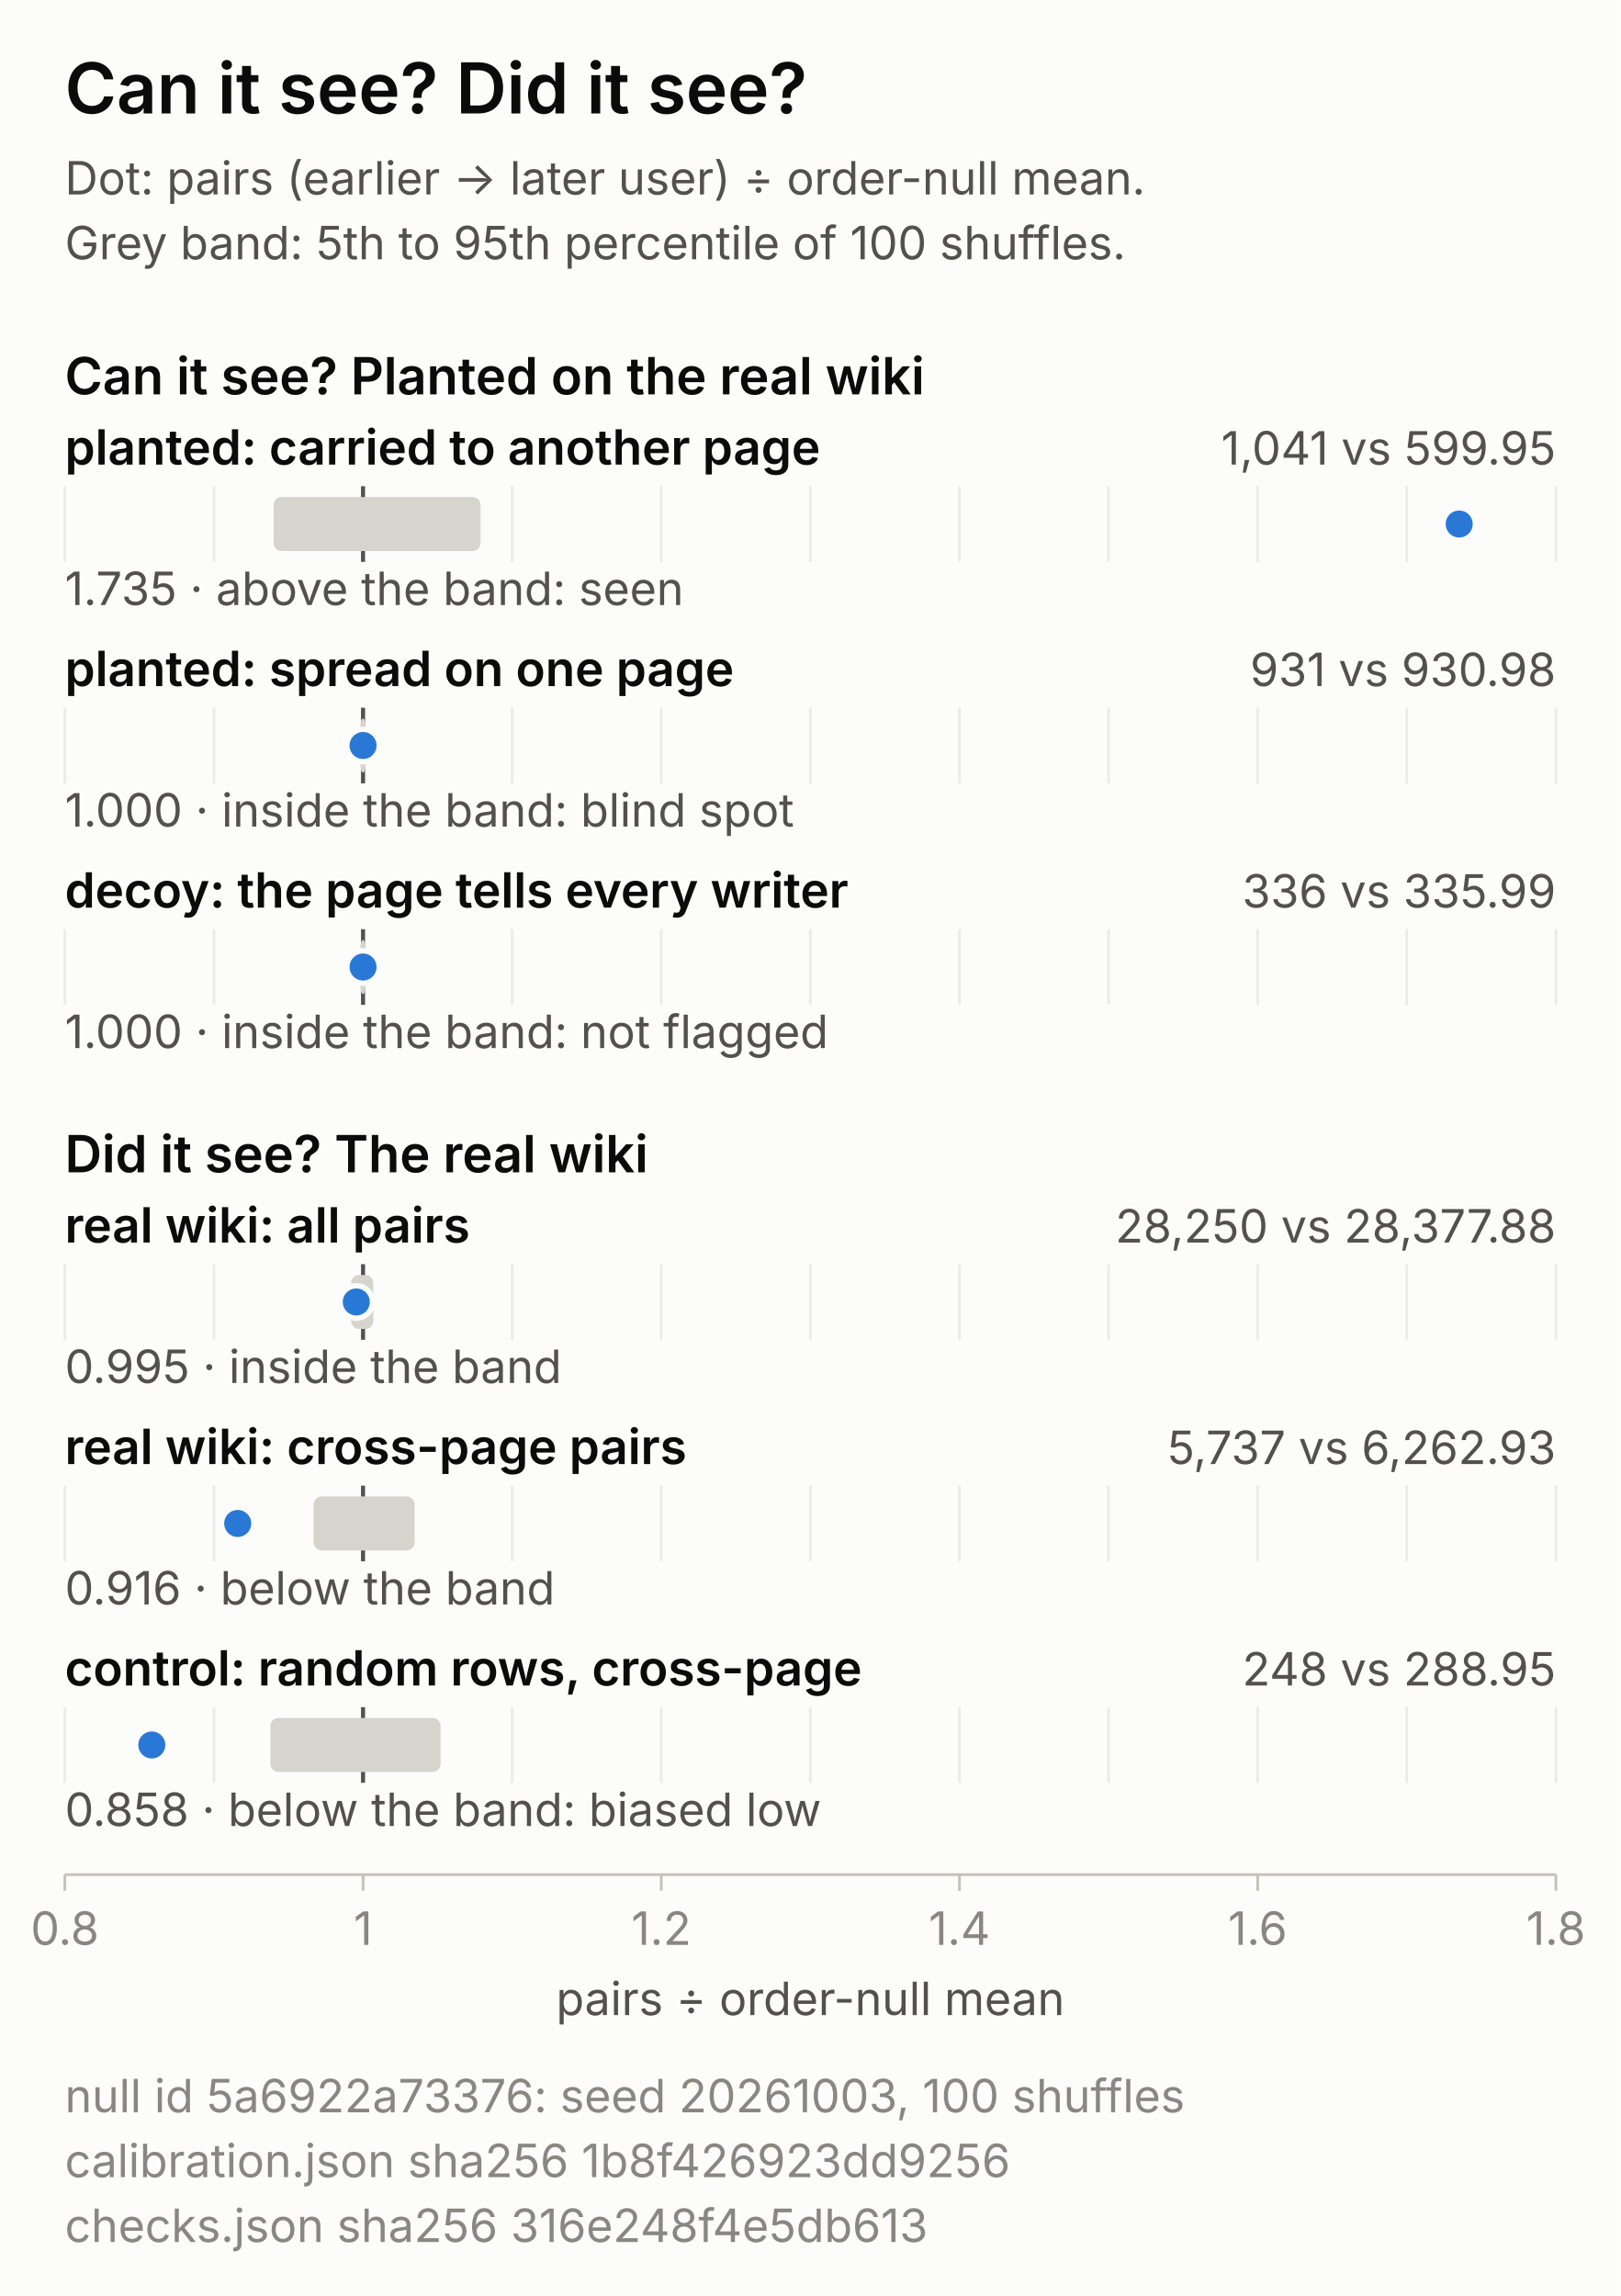
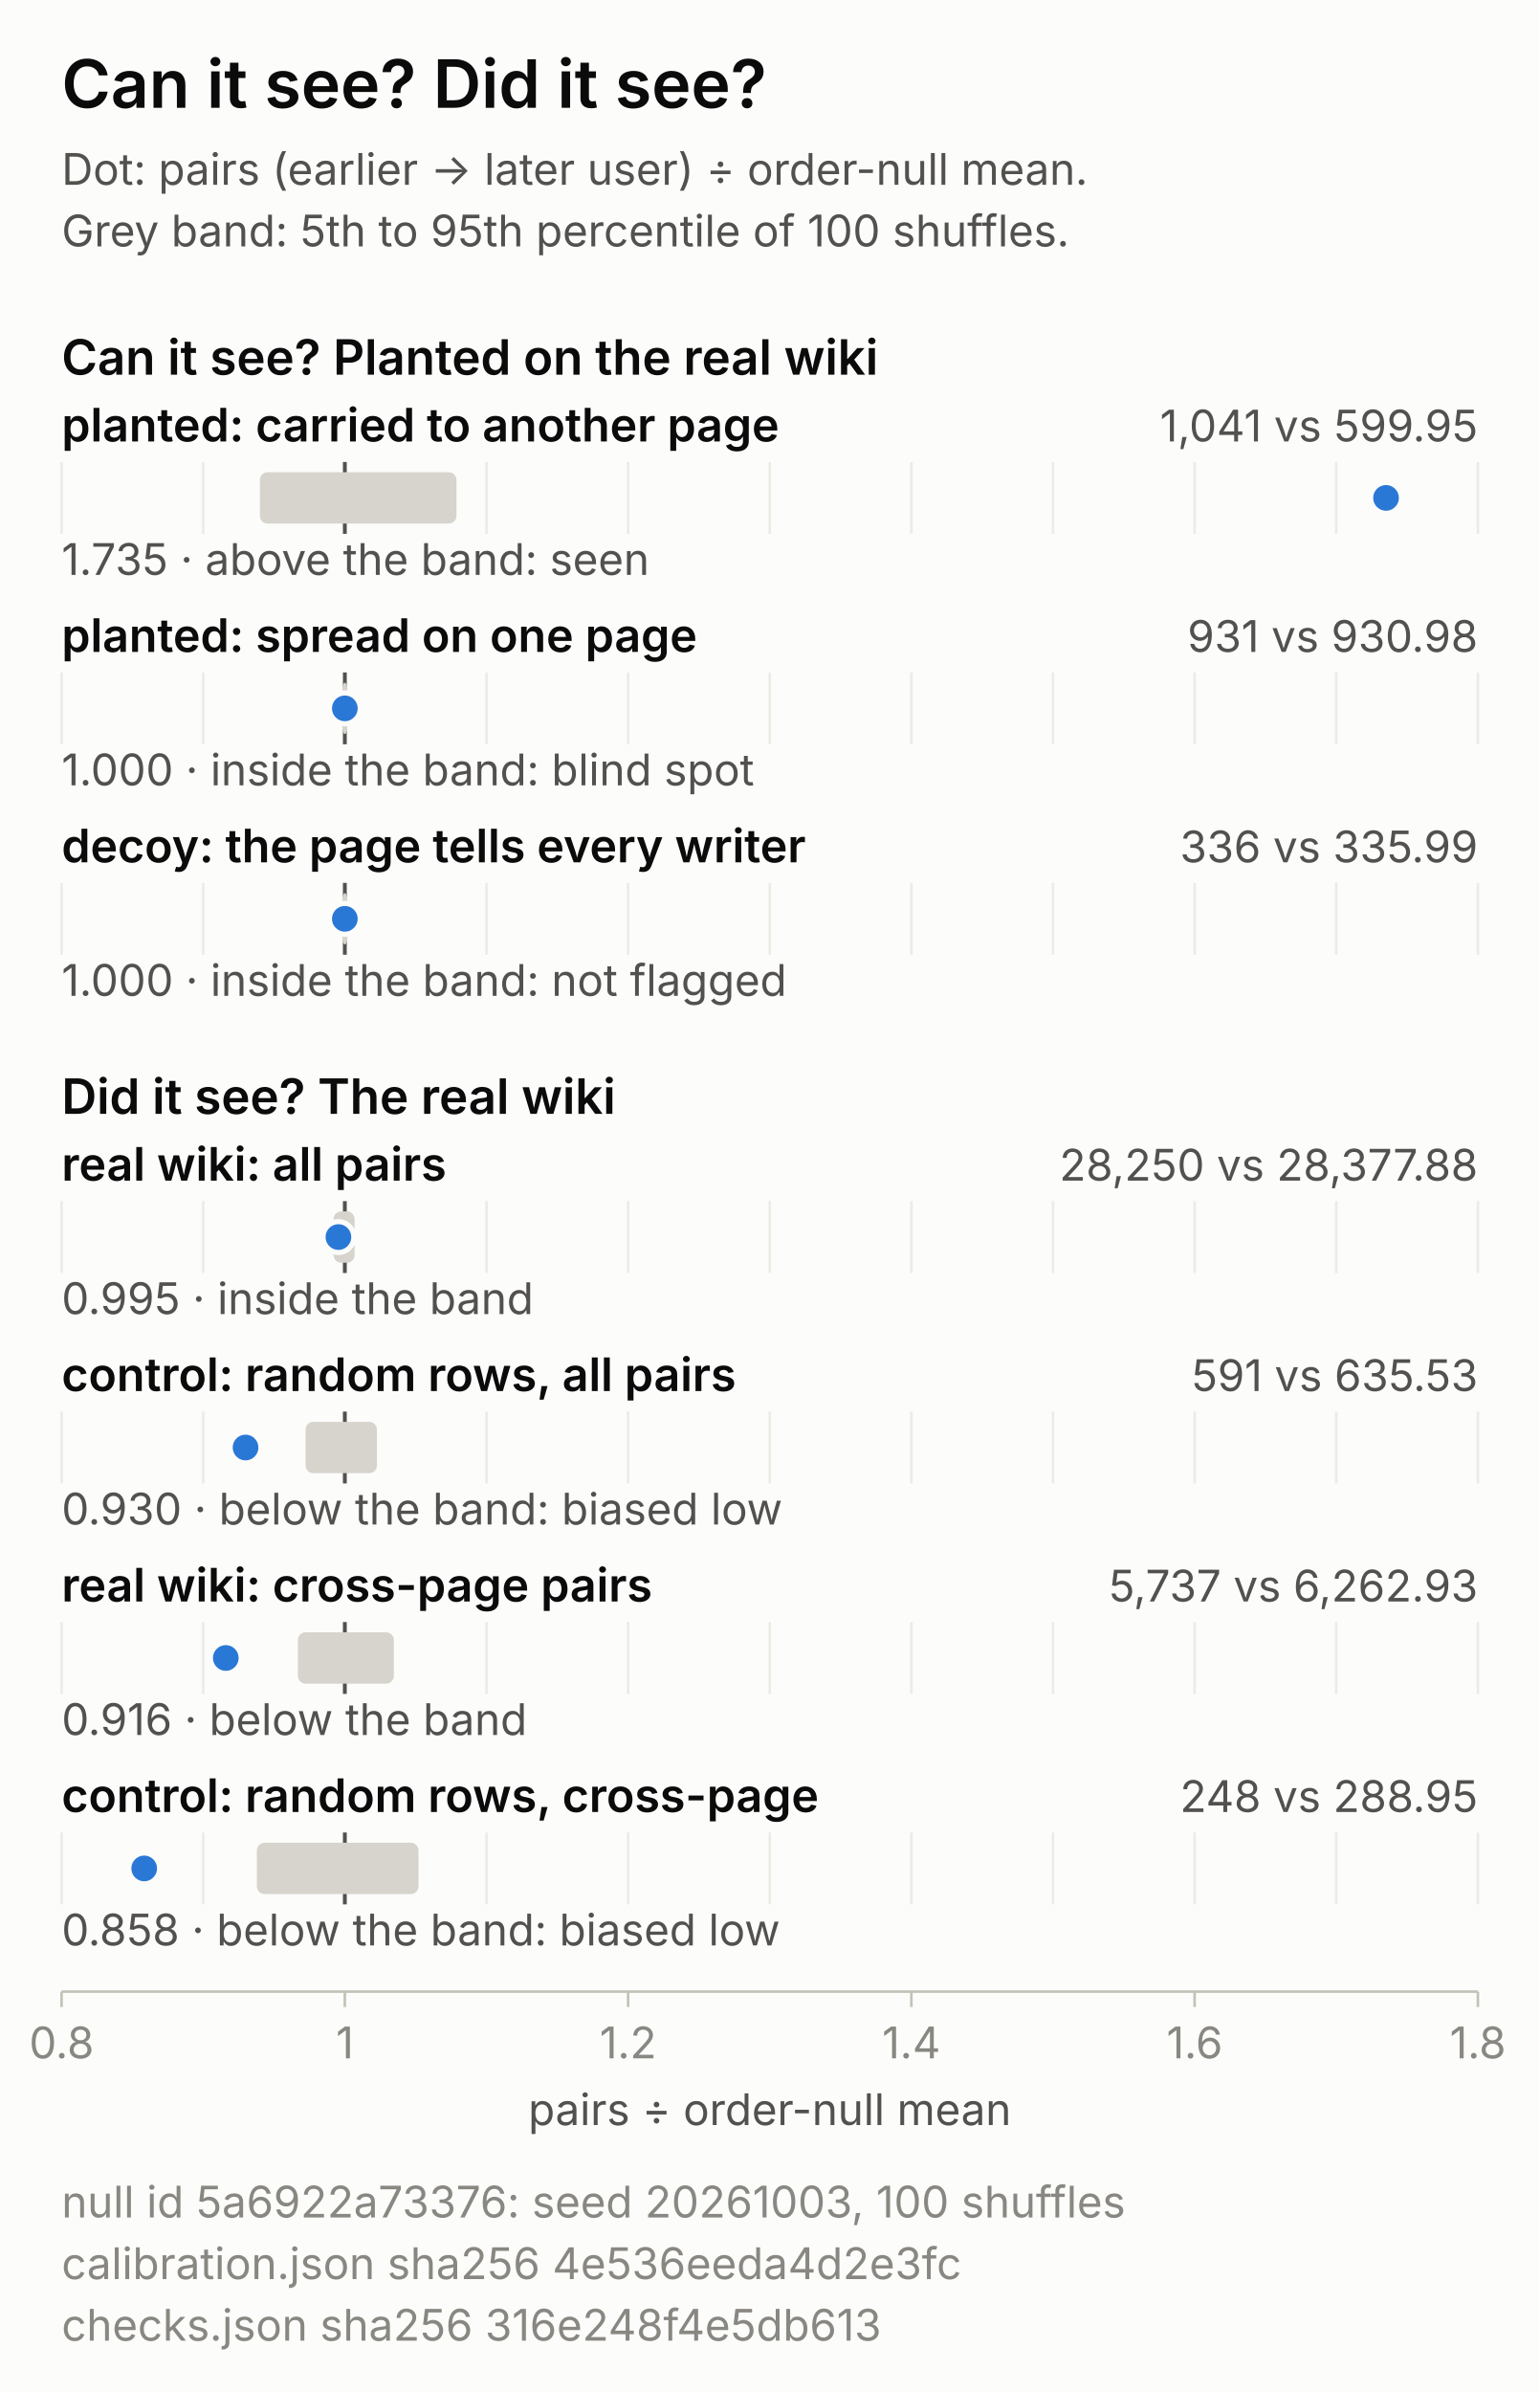
- <svg xmlns="http://www.w3.org/2000/svg" width="600" height="850" viewBox="0 0 600 850" role="img" aria-labelledby="cis-title-el" font-family="system-ui, -apple-system, Segoe UI, sans-serif">
-   <rect width="600" height="850" fill="#fcfcfb" />
+ <svg xmlns="http://www.w3.org/2000/svg" width="600" height="932" viewBox="0 0 600 932" role="img" aria-labelledby="cis-title-el" font-family="system-ui, -apple-system, Segoe UI, sans-serif">
+   <rect width="600" height="932" fill="#fcfcfb" />
  <text x="24" y="42" font-size="26" fill="#0b0b0b" font-weight="600" class="cis-title" id="cis-title">Can it see? Did it see?</text>
  <text x="24" y="72" font-size="17" fill="#52514e" class="cis-sub">Dot: pairs (earlier → later user) ÷ order-null mean.</text>
  <text x="24" y="96" font-size="17" fill="#52514e" class="cis-sub">Grey band: 5th to 95th percentile of 100 shuffles.</text>
  <text x="24" y="146" font-size="19" fill="#0b0b0b" font-weight="600" class="cis-section">Can it see? Planted on the real wiki</text>
  <g class="cis-row" id="cis-row-carry" data-row="carry" data-source="calibration.json" data-path="planted.carry.all_links" data-null="order:agent_day:lag0:default:seed20261003:n100" data-status="drawn" data-role="contact" data-observed="1041" data-mean="599.95" data-p05="564.0" data-p95="647.2">
    <text x="24" y="172" font-size="18" fill="#0b0b0b" font-weight="600" class="cis-label">planted: carried to another page</text>
    <line x1="24" y1="180" x2="24" y2="208" stroke="#ecebe6" stroke-width="1" />
    <line x1="79.2" y1="180" x2="79.2" y2="208" stroke="#ecebe6" stroke-width="1" />
    <line x1="134.4" y1="180" x2="134.4" y2="208" stroke="#52514e" stroke-width="1.5" />
    <line x1="189.6" y1="180" x2="189.6" y2="208" stroke="#ecebe6" stroke-width="1" />
    <line x1="244.8" y1="180" x2="244.8" y2="208" stroke="#ecebe6" stroke-width="1" />
    <line x1="300" y1="180" x2="300" y2="208" stroke="#ecebe6" stroke-width="1" />
    <line x1="355.2" y1="180" x2="355.2" y2="208" stroke="#ecebe6" stroke-width="1" />
    <line x1="410.4" y1="180" x2="410.4" y2="208" stroke="#ecebe6" stroke-width="1" />
    <line x1="465.6" y1="180" x2="465.6" y2="208" stroke="#ecebe6" stroke-width="1" />
    <line x1="520.8" y1="180" x2="520.8" y2="208" stroke="#ecebe6" stroke-width="1" />
    <line x1="576" y1="180" x2="576" y2="208" stroke="#ecebe6" stroke-width="1" />
    <rect class="cis-band" x="101.3" y="184" width="76.6" height="20" rx="3" fill="#d6d4cc" />
    <circle class="cis-dot" cx="540.2" cy="194" r="6" fill="#2a78d6" stroke="#fcfcfb" stroke-width="2" />
    <text x="576" y="172" font-size="17" fill="#52514e" text-anchor="end" class="cis-value">1,041 vs 599.95</text>
    <text x="24" y="224" font-size="17" fill="#52514e" class="cis-where">1.735 · above the band: seen</text>
  </g>
  <g class="cis-row" id="cis-row-same_page" data-row="same_page" data-source="calibration.json" data-path="planted.contagion.all_links" data-null="order:agent_day:lag0:default:seed20261003:n100" data-status="drawn" data-role="contact" data-observed="931" data-mean="930.98" data-p05="931.0" data-p95="931.0">
    <text x="24" y="254" font-size="18" fill="#0b0b0b" font-weight="600" class="cis-label">planted: spread on one page</text>
    <line x1="24" y1="262" x2="24" y2="290" stroke="#ecebe6" stroke-width="1" />
    <line x1="79.2" y1="262" x2="79.2" y2="290" stroke="#ecebe6" stroke-width="1" />
    <line x1="134.4" y1="262" x2="134.4" y2="290" stroke="#52514e" stroke-width="1.5" />
    <line x1="189.6" y1="262" x2="189.6" y2="290" stroke="#ecebe6" stroke-width="1" />
    <line x1="244.8" y1="262" x2="244.8" y2="290" stroke="#ecebe6" stroke-width="1" />
    <line x1="300" y1="262" x2="300" y2="290" stroke="#ecebe6" stroke-width="1" />
    <line x1="355.2" y1="262" x2="355.2" y2="290" stroke="#ecebe6" stroke-width="1" />
    <line x1="410.4" y1="262" x2="410.4" y2="290" stroke="#ecebe6" stroke-width="1" />
    <line x1="465.6" y1="262" x2="465.6" y2="290" stroke="#ecebe6" stroke-width="1" />
    <line x1="520.8" y1="262" x2="520.8" y2="290" stroke="#ecebe6" stroke-width="1" />
    <line x1="576" y1="262" x2="576" y2="290" stroke="#ecebe6" stroke-width="1" />
    <rect class="cis-band" x="133.4" y="266" width="2" height="20" rx="3" fill="#d6d4cc" />
    <circle class="cis-dot" cx="134.4" cy="276" r="6" fill="#2a78d6" stroke="#fcfcfb" stroke-width="2" />
    <text x="576" y="254" font-size="17" fill="#52514e" text-anchor="end" class="cis-value">931 vs 930.98</text>
    <text x="24" y="306" font-size="17" fill="#52514e" class="cis-where">1.000 · inside the band: blind spot</text>
  </g>
  <g class="cis-row" id="cis-row-page_instruction" data-row="page_instruction" data-source="calibration.json" data-path="planted.page_instruction.all_links" data-null="order:agent_day:lag0:default:seed20261003:n100" data-status="drawn" data-role="decoy" data-observed="336" data-mean="335.99" data-p05="336.0" data-p95="336.0">
    <text x="24" y="336" font-size="18" fill="#0b0b0b" font-weight="600" class="cis-label">decoy: the page tells every writer</text>
    <line x1="24" y1="344" x2="24" y2="372" stroke="#ecebe6" stroke-width="1" />
    <line x1="79.2" y1="344" x2="79.2" y2="372" stroke="#ecebe6" stroke-width="1" />
    <line x1="134.4" y1="344" x2="134.4" y2="372" stroke="#52514e" stroke-width="1.5" />
    <line x1="189.6" y1="344" x2="189.6" y2="372" stroke="#ecebe6" stroke-width="1" />
    <line x1="244.8" y1="344" x2="244.8" y2="372" stroke="#ecebe6" stroke-width="1" />
    <line x1="300" y1="344" x2="300" y2="372" stroke="#ecebe6" stroke-width="1" />
    <line x1="355.2" y1="344" x2="355.2" y2="372" stroke="#ecebe6" stroke-width="1" />
    <line x1="410.4" y1="344" x2="410.4" y2="372" stroke="#ecebe6" stroke-width="1" />
    <line x1="465.6" y1="344" x2="465.6" y2="372" stroke="#ecebe6" stroke-width="1" />
    <line x1="520.8" y1="344" x2="520.8" y2="372" stroke="#ecebe6" stroke-width="1" />
    <line x1="576" y1="344" x2="576" y2="372" stroke="#ecebe6" stroke-width="1" />
    <rect class="cis-band" x="133.4" y="348" width="2" height="20" rx="3" fill="#d6d4cc" />
    <circle class="cis-dot" cx="134.4" cy="358" r="6" fill="#2a78d6" stroke="#fcfcfb" stroke-width="2" />
    <text x="576" y="336" font-size="17" fill="#52514e" text-anchor="end" class="cis-value">336 vs 335.99</text>
    <text x="24" y="388" font-size="17" fill="#52514e" class="cis-where">1.000 · inside the band: not flagged</text>
  </g>
  <text x="24" y="434" font-size="19" fill="#0b0b0b" font-weight="600" class="cis-section">Did it see? The real wiki</text>
  <g class="cis-row" id="cis-row-real_all" data-row="real_all" data-source="checks.json" data-path="order_null.links_named" data-null="order:agent_day:lag0:default:seed20261003:n100" data-status="drawn" data-role="real" data-observed="28250" data-mean="28377.88" data-p05="28153.0" data-p95="28574.35">
    <text x="24" y="460" font-size="18" fill="#0b0b0b" font-weight="600" class="cis-label">real wiki: all pairs</text>
    <line x1="24" y1="468" x2="24" y2="496" stroke="#ecebe6" stroke-width="1" />
    <line x1="79.2" y1="468" x2="79.2" y2="496" stroke="#ecebe6" stroke-width="1" />
    <line x1="134.4" y1="468" x2="134.4" y2="496" stroke="#52514e" stroke-width="1.5" />
    <line x1="189.6" y1="468" x2="189.6" y2="496" stroke="#ecebe6" stroke-width="1" />
    <line x1="244.8" y1="468" x2="244.8" y2="496" stroke="#ecebe6" stroke-width="1" />
    <line x1="300" y1="468" x2="300" y2="496" stroke="#ecebe6" stroke-width="1" />
    <line x1="355.2" y1="468" x2="355.2" y2="496" stroke="#ecebe6" stroke-width="1" />
    <line x1="410.4" y1="468" x2="410.4" y2="496" stroke="#ecebe6" stroke-width="1" />
    <line x1="465.6" y1="468" x2="465.6" y2="496" stroke="#ecebe6" stroke-width="1" />
    <line x1="520.8" y1="468" x2="520.8" y2="496" stroke="#ecebe6" stroke-width="1" />
    <line x1="576" y1="468" x2="576" y2="496" stroke="#ecebe6" stroke-width="1" />
    <rect class="cis-band" x="130" y="472" width="8.2" height="20" rx="3" fill="#d6d4cc" />
    <circle class="cis-dot" cx="131.9" cy="482" r="6" fill="#2a78d6" stroke="#fcfcfb" stroke-width="2" />
    <text x="576" y="460" font-size="17" fill="#52514e" text-anchor="end" class="cis-value">28,250 vs 28,377.88</text>
    <text x="24" y="512" font-size="17" fill="#52514e" class="cis-where">0.995 · inside the band</text>
  </g>
-   <g class="cis-row" id="cis-row-real_cross" data-row="real_cross" data-source="calibration.json" data-path="real.cross_page" data-null="order:agent_day:lag0:default:seed20261003:n100" data-status="drawn" data-role="real" data-observed="5737" data-mean="6262.93" data-p05="6055.75" data-p95="6480.2">
-     <text x="24" y="542" font-size="18" fill="#0b0b0b" font-weight="600" class="cis-label">real wiki: cross-page pairs</text>
+   <g class="cis-row" id="cis-row-random_all" data-row="random_all" data-source="calibration.json" data-path="controls.random_400.all_links" data-null="order:agent_day:lag0:default:seed20261003:n100" data-status="drawn" data-role="control" data-observed="591" data-mean="635.53" data-p05="617.95" data-p95="650.0">
+     <text x="24" y="542" font-size="18" fill="#0b0b0b" font-weight="600" class="cis-label">control: random rows, all pairs</text>
    <line x1="24" y1="550" x2="24" y2="578" stroke="#ecebe6" stroke-width="1" />
    <line x1="79.2" y1="550" x2="79.2" y2="578" stroke="#ecebe6" stroke-width="1" />
    <line x1="134.4" y1="550" x2="134.4" y2="578" stroke="#52514e" stroke-width="1.5" />
    <line x1="189.6" y1="550" x2="189.6" y2="578" stroke="#ecebe6" stroke-width="1" />
    <line x1="244.8" y1="550" x2="244.8" y2="578" stroke="#ecebe6" stroke-width="1" />
    <line x1="300" y1="550" x2="300" y2="578" stroke="#ecebe6" stroke-width="1" />
    <line x1="355.2" y1="550" x2="355.2" y2="578" stroke="#ecebe6" stroke-width="1" />
    <line x1="410.4" y1="550" x2="410.4" y2="578" stroke="#ecebe6" stroke-width="1" />
    <line x1="465.6" y1="550" x2="465.6" y2="578" stroke="#ecebe6" stroke-width="1" />
    <line x1="520.8" y1="550" x2="520.8" y2="578" stroke="#ecebe6" stroke-width="1" />
    <line x1="576" y1="550" x2="576" y2="578" stroke="#ecebe6" stroke-width="1" />
-     <rect class="cis-band" x="116.1" y="554" width="37.4" height="20" rx="3" fill="#d6d4cc" />
-     <circle class="cis-dot" cx="88" cy="564" r="6" fill="#2a78d6" stroke="#fcfcfb" stroke-width="2" />
-     <text x="576" y="542" font-size="17" fill="#52514e" text-anchor="end" class="cis-value">5,737 vs 6,262.93</text>
-     <text x="24" y="594" font-size="17" fill="#52514e" class="cis-where">0.916 · below the band</text>
+     <rect class="cis-band" x="119.1" y="554" width="27.8" height="20" rx="3" fill="#d6d4cc" />
+     <circle class="cis-dot" cx="95.7" cy="564" r="6" fill="#2a78d6" stroke="#fcfcfb" stroke-width="2" />
+     <text x="576" y="542" font-size="17" fill="#52514e" text-anchor="end" class="cis-value">591 vs 635.53</text>
+     <text x="24" y="594" font-size="17" fill="#52514e" class="cis-where">0.930 · below the band: biased low</text>
  </g>
-   <g class="cis-row" id="cis-row-random_cross" data-row="random_cross" data-source="calibration.json" data-path="controls.random_400.cross_page" data-null="order:agent_day:lag0:default:seed20261003:n100" data-status="drawn" data-role="control" data-observed="248" data-mean="288.95" data-p05="271.0" data-p95="304.0">
-     <text x="24" y="624" font-size="18" fill="#0b0b0b" font-weight="600" class="cis-label">control: random rows, cross-page</text>
+   <g class="cis-row" id="cis-row-real_cross" data-row="real_cross" data-source="calibration.json" data-path="real.cross_page" data-null="order:agent_day:lag0:default:seed20261003:n100" data-status="drawn" data-role="real" data-observed="5737" data-mean="6262.93" data-p05="6055.75" data-p95="6480.2">
+     <text x="24" y="624" font-size="18" fill="#0b0b0b" font-weight="600" class="cis-label">real wiki: cross-page pairs</text>
    <line x1="24" y1="632" x2="24" y2="660" stroke="#ecebe6" stroke-width="1" />
    <line x1="79.2" y1="632" x2="79.2" y2="660" stroke="#ecebe6" stroke-width="1" />
    <line x1="134.4" y1="632" x2="134.4" y2="660" stroke="#52514e" stroke-width="1.5" />
    <line x1="189.6" y1="632" x2="189.6" y2="660" stroke="#ecebe6" stroke-width="1" />
    <line x1="244.8" y1="632" x2="244.8" y2="660" stroke="#ecebe6" stroke-width="1" />
    <line x1="300" y1="632" x2="300" y2="660" stroke="#ecebe6" stroke-width="1" />
    <line x1="355.2" y1="632" x2="355.2" y2="660" stroke="#ecebe6" stroke-width="1" />
    <line x1="410.4" y1="632" x2="410.4" y2="660" stroke="#ecebe6" stroke-width="1" />
    <line x1="465.6" y1="632" x2="465.6" y2="660" stroke="#ecebe6" stroke-width="1" />
    <line x1="520.8" y1="632" x2="520.8" y2="660" stroke="#ecebe6" stroke-width="1" />
    <line x1="576" y1="632" x2="576" y2="660" stroke="#ecebe6" stroke-width="1" />
-     <rect class="cis-band" x="100.1" y="636" width="63" height="20" rx="3" fill="#d6d4cc" />
-     <circle class="cis-dot" cx="56.2" cy="646" r="6" fill="#2a78d6" stroke="#fcfcfb" stroke-width="2" />
-     <text x="576" y="624" font-size="17" fill="#52514e" text-anchor="end" class="cis-value">248 vs 288.95</text>
-     <text x="24" y="676" font-size="17" fill="#52514e" class="cis-where">0.858 · below the band: biased low</text>
+     <rect class="cis-band" x="116.1" y="636" width="37.4" height="20" rx="3" fill="#d6d4cc" />
+     <circle class="cis-dot" cx="88" cy="646" r="6" fill="#2a78d6" stroke="#fcfcfb" stroke-width="2" />
+     <text x="576" y="624" font-size="17" fill="#52514e" text-anchor="end" class="cis-value">5,737 vs 6,262.93</text>
+     <text x="24" y="676" font-size="17" fill="#52514e" class="cis-where">0.916 · below the band</text>
+   </g>
+   <g class="cis-row" id="cis-row-random_cross" data-row="random_cross" data-source="calibration.json" data-path="controls.random_400.cross_page" data-null="order:agent_day:lag0:default:seed20261003:n100" data-status="drawn" data-role="control" data-observed="248" data-mean="288.95" data-p05="271.0" data-p95="304.0">
+     <text x="24" y="706" font-size="18" fill="#0b0b0b" font-weight="600" class="cis-label">control: random rows, cross-page</text>
+     <line x1="24" y1="714" x2="24" y2="742" stroke="#ecebe6" stroke-width="1" />
+     <line x1="79.2" y1="714" x2="79.2" y2="742" stroke="#ecebe6" stroke-width="1" />
+     <line x1="134.4" y1="714" x2="134.4" y2="742" stroke="#52514e" stroke-width="1.5" />
+     <line x1="189.6" y1="714" x2="189.6" y2="742" stroke="#ecebe6" stroke-width="1" />
+     <line x1="244.8" y1="714" x2="244.8" y2="742" stroke="#ecebe6" stroke-width="1" />
+     <line x1="300" y1="714" x2="300" y2="742" stroke="#ecebe6" stroke-width="1" />
+     <line x1="355.2" y1="714" x2="355.2" y2="742" stroke="#ecebe6" stroke-width="1" />
+     <line x1="410.4" y1="714" x2="410.4" y2="742" stroke="#ecebe6" stroke-width="1" />
+     <line x1="465.6" y1="714" x2="465.6" y2="742" stroke="#ecebe6" stroke-width="1" />
+     <line x1="520.8" y1="714" x2="520.8" y2="742" stroke="#ecebe6" stroke-width="1" />
+     <line x1="576" y1="714" x2="576" y2="742" stroke="#ecebe6" stroke-width="1" />
+     <rect class="cis-band" x="100.1" y="718" width="63" height="20" rx="3" fill="#d6d4cc" />
+     <circle class="cis-dot" cx="56.2" cy="728" r="6" fill="#2a78d6" stroke="#fcfcfb" stroke-width="2" />
+     <text x="576" y="706" font-size="17" fill="#52514e" text-anchor="end" class="cis-value">248 vs 288.95</text>
+     <text x="24" y="758" font-size="17" fill="#52514e" class="cis-where">0.858 · below the band: biased low</text>
  </g>
  <g class="cis-axis" data-lo="0.8" data-hi="1.8" data-x0="24" data-x1="576">
-     <line x1="24" y1="694" x2="576" y2="694" stroke="#c3c2b7" stroke-width="1" />
-     <line class="cis-tick" data-v="0.8" x1="24" y1="694" x2="24" y2="700" stroke="#c3c2b7" stroke-width="1" />
-     <text x="24" y="720" font-size="17" fill="#898781" text-anchor="middle" class="cis-tick-label">0.8</text>
-     <line class="cis-tick" data-v="1" x1="134.4" y1="694" x2="134.4" y2="700" stroke="#c3c2b7" stroke-width="1" />
-     <text x="134.4" y="720" font-size="17" fill="#898781" text-anchor="middle" class="cis-tick-label">1</text>
-     <line class="cis-tick" data-v="1.2" x1="244.8" y1="694" x2="244.8" y2="700" stroke="#c3c2b7" stroke-width="1" />
-     <text x="244.8" y="720" font-size="17" fill="#898781" text-anchor="middle" class="cis-tick-label">1.2</text>
-     <line class="cis-tick" data-v="1.4" x1="355.2" y1="694" x2="355.2" y2="700" stroke="#c3c2b7" stroke-width="1" />
-     <text x="355.2" y="720" font-size="17" fill="#898781" text-anchor="middle" class="cis-tick-label">1.4</text>
-     <line class="cis-tick" data-v="1.6" x1="465.6" y1="694" x2="465.6" y2="700" stroke="#c3c2b7" stroke-width="1" />
-     <text x="465.6" y="720" font-size="17" fill="#898781" text-anchor="middle" class="cis-tick-label">1.6</text>
-     <line class="cis-tick" data-v="1.8" x1="576" y1="694" x2="576" y2="700" stroke="#c3c2b7" stroke-width="1" />
-     <text x="576" y="720" font-size="17" fill="#898781" text-anchor="middle" class="cis-tick-label">1.8</text>
+     <line x1="24" y1="776" x2="576" y2="776" stroke="#c3c2b7" stroke-width="1" />
+     <line class="cis-tick" data-v="0.8" x1="24" y1="776" x2="24" y2="782" stroke="#c3c2b7" stroke-width="1" />
+     <text x="24" y="802" font-size="17" fill="#898781" text-anchor="middle" class="cis-tick-label">0.8</text>
+     <line class="cis-tick" data-v="1" x1="134.4" y1="776" x2="134.4" y2="782" stroke="#c3c2b7" stroke-width="1" />
+     <text x="134.4" y="802" font-size="17" fill="#898781" text-anchor="middle" class="cis-tick-label">1</text>
+     <line class="cis-tick" data-v="1.2" x1="244.8" y1="776" x2="244.8" y2="782" stroke="#c3c2b7" stroke-width="1" />
+     <text x="244.8" y="802" font-size="17" fill="#898781" text-anchor="middle" class="cis-tick-label">1.2</text>
+     <line class="cis-tick" data-v="1.4" x1="355.2" y1="776" x2="355.2" y2="782" stroke="#c3c2b7" stroke-width="1" />
+     <text x="355.2" y="802" font-size="17" fill="#898781" text-anchor="middle" class="cis-tick-label">1.4</text>
+     <line class="cis-tick" data-v="1.6" x1="465.6" y1="776" x2="465.6" y2="782" stroke="#c3c2b7" stroke-width="1" />
+     <text x="465.6" y="802" font-size="17" fill="#898781" text-anchor="middle" class="cis-tick-label">1.6</text>
+     <line class="cis-tick" data-v="1.8" x1="576" y1="776" x2="576" y2="782" stroke="#c3c2b7" stroke-width="1" />
+     <text x="576" y="802" font-size="17" fill="#898781" text-anchor="middle" class="cis-tick-label">1.8</text>
  </g>
-   <text x="300" y="746" font-size="17" fill="#52514e" text-anchor="middle" class="cis-x-label" id="cis-x-label">pairs ÷ order-null mean</text>
-   <text x="24" y="782" font-size="17" fill="#898781" class="cis-null-id">null id 5a6922a73376: seed 20261003, 100 shuffles</text>
-   <text x="24" y="806" font-size="17" fill="#898781" class="cis-hash">calibration.json sha256 1b8f426923dd9256</text>
-   <text x="24" y="830" font-size="17" fill="#898781" class="cis-hash">checks.json sha256 316e248f4e5db613</text>
+   <text x="300" y="828" font-size="17" fill="#52514e" text-anchor="middle" class="cis-x-label" id="cis-x-label">pairs ÷ order-null mean</text>
+   <text x="24" y="864" font-size="17" fill="#898781" class="cis-null-id">null id 5a6922a73376: seed 20261003, 100 shuffles</text>
+   <text x="24" y="888" font-size="17" fill="#898781" class="cis-hash">calibration.json sha256 4e536eeda4d2e3fc</text>
+   <text x="24" y="912" font-size="17" fill="#898781" class="cis-hash">checks.json sha256 316e248f4e5db613</text>
</svg>
